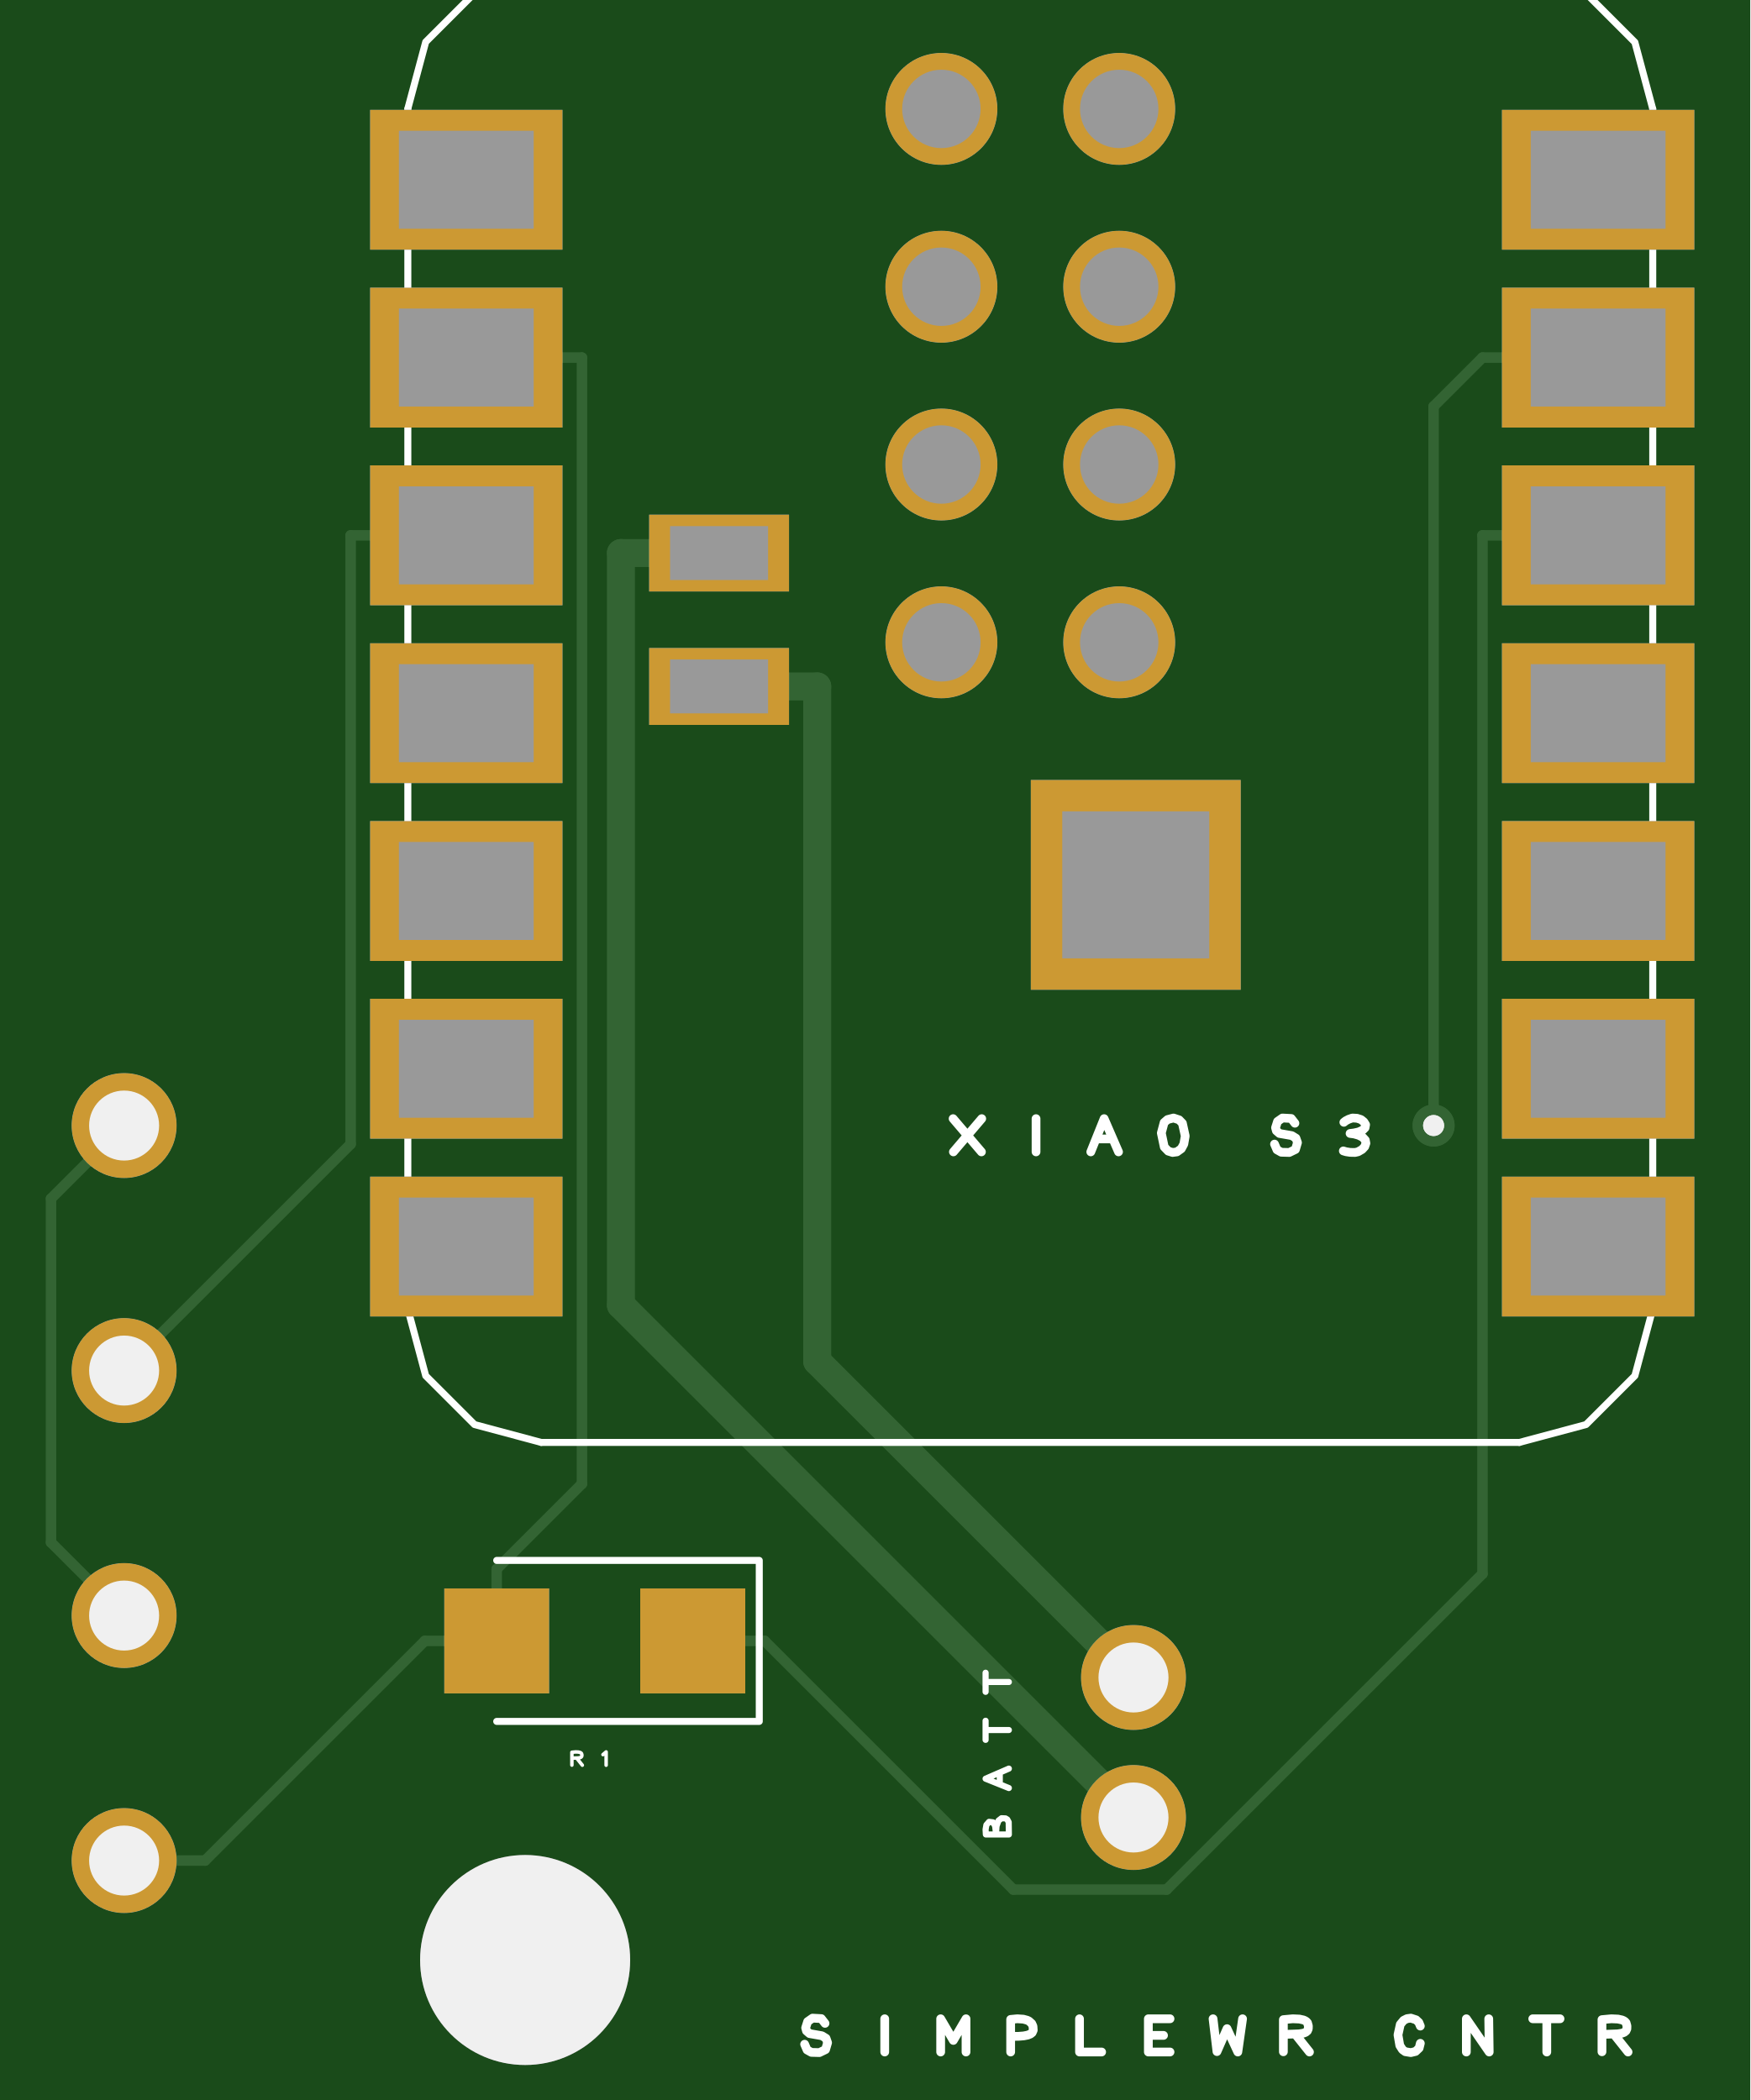
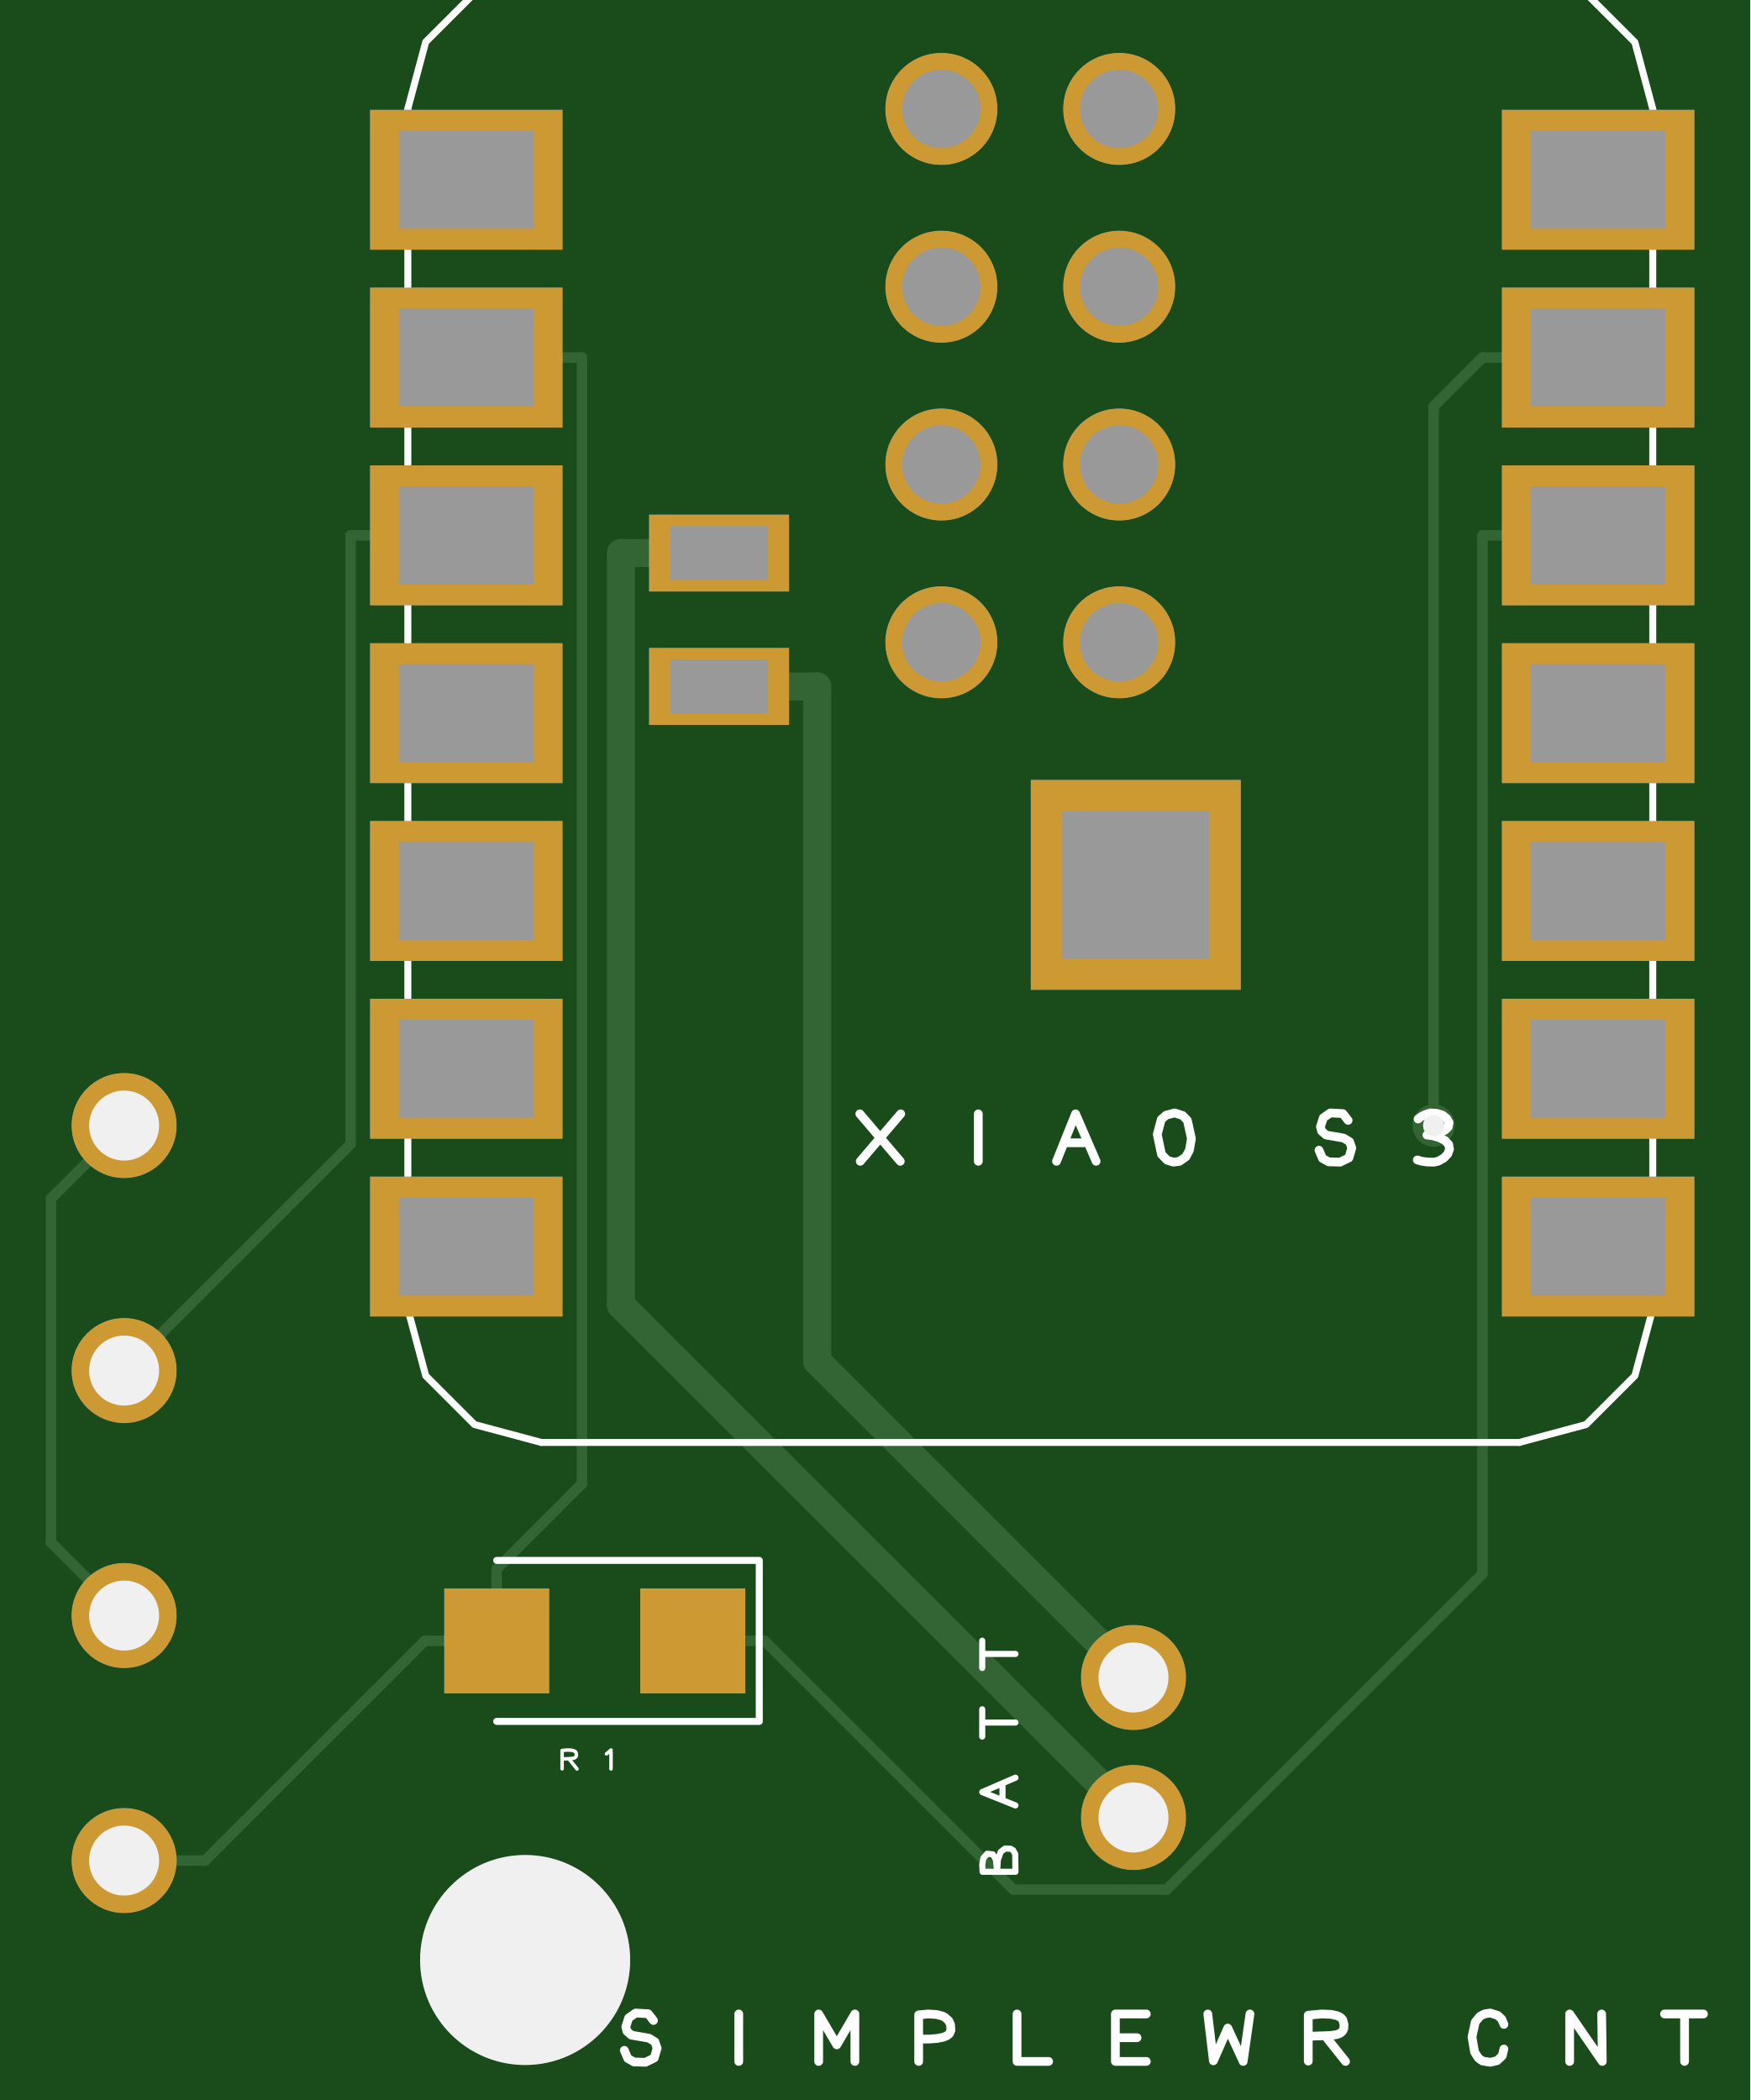
- <svg xmlns="http://www.w3.org/2000/svg" xmlns:xlink="http://www.w3.org/1999/xlink" version="1.1" stroke-linecap="round" stroke-linejoin="round" stroke-width="0" fill-rule="evenodd" clip-rule="evenodd" id="atb9Az3GO4JO_top" viewBox="-12500 -15000 25000 30000" width="25mm" height="30mm">
+ <svg xmlns="http://www.w3.org/2000/svg" xmlns:xlink="http://www.w3.org/1999/xlink" version="1.1" stroke-linecap="round" stroke-linejoin="round" stroke-width="0" fill-rule="evenodd" clip-rule="evenodd" id="u2QLtjEKw5u5_top" viewBox="-12500 -15000 25000 30000" width="25mm" height="30mm">
  <defs>
-     <style>.atb9Az3GO4JO_fr4 {color: #666666;}
- .atb9Az3GO4JO_cu {color: #cccccc;}
- .atb9Az3GO4JO_cf {color: #cc9933;}
- .atb9Az3GO4JO_sm {color: #004200; opacity: 0.749;}
- .atb9Az3GO4JO_ss {color: #ffffff;}
- .atb9Az3GO4JO_sp {color: #999999;}
- .atb9Az3GO4JO_out {color: #000000;}</style>
-     <circle cx="0" cy="0" r="750" id="WENMglTqkWst_pad-14" />
-     <rect x="-750" y="-750" width="1500" height="1500" id="WENMglTqkWst_pad-16" />
-     <rect x="-1375" y="-1000" width="2750" height="2000" id="WENMglTqkWst_pad-19" />
-     <rect x="-1000" y="-550" width="2000" height="1100" id="WENMglTqkWst_pad-21" />
-     <circle cx="0" cy="0" r="800" id="WENMglTqkWst_pad-23" />
-     <rect x="-1500" y="-1500" width="3000" height="3000" id="WENMglTqkWst_pad-25" />
-     <circle cx="0" cy="0" r="300" id="WENMglTqkWst_pad-27" />
-     <circle cx="0" cy="0" r="1500" id="kIKgDFklBN5E_pad-12" />
-     <circle cx="0" cy="0" r="750" id="kIKgDFklBN5E_pad-14" />
-     <rect x="-750" y="-750" width="1500" height="1500" id="kIKgDFklBN5E_pad-16" />
-     <rect x="-1375" y="-1000" width="2750" height="2000" id="kIKgDFklBN5E_pad-19" />
-     <rect x="-1000" y="-550" width="2000" height="1100" id="kIKgDFklBN5E_pad-21" />
-     <circle cx="0" cy="0" r="800" id="kIKgDFklBN5E_pad-23" />
-     <rect x="-1500" y="-1500" width="3000" height="3000" id="kIKgDFklBN5E_pad-25" />
-     <rect x="-962.5" y="-700" width="1925" height="1400" id="T5TwjckgAkqV_pad-20" />
-     <rect x="-700" y="-385" width="1400" height="770" id="T5TwjckgAkqV_pad-22" />
-     <circle cx="0" cy="0" r="560" id="T5TwjckgAkqV_pad-24" />
-     <rect x="-1050" y="-1050" width="2100" height="2100" id="T5TwjckgAkqV_pad-26" />
-     <circle cx="0" cy="0" r="500" id="Fk80iV_M2shj_pad-10" />
-     <circle cx="0" cy="0" r="150" id="Fk80iV_M2shj_pad-11" />
-     <circle cx="0" cy="0" r="1500" id="wJvcQZVQeCRa_pad-10" />
-     <g id="atb9Az3GO4JO_top_copper">
-       <use xlink:href="#WENMglTqkWst_pad-14" x="3688.563" y="-10964.205" />
-       <use xlink:href="#WENMglTqkWst_pad-14" x="3688.563" y="-8964.205" />
-       <use xlink:href="#WENMglTqkWst_pad-14" x="-10727.385" y="-11579.454" />
-       <use xlink:href="#WENMglTqkWst_pad-14" x="-10727.385" y="-8079.454" />
-       <use xlink:href="#WENMglTqkWst_pad-14" x="-10727.385" y="-4579.454" />
-       <use xlink:href="#WENMglTqkWst_pad-14" x="-10727.385" y="-1079.454" />
-       <use xlink:href="#WENMglTqkWst_pad-16" x="-2605.995" y="-8441.524" />
-       <use xlink:href="#WENMglTqkWst_pad-16" x="-5405.995" y="-8441.524" />
-       <use xlink:href="#WENMglTqkWst_pad-19" x="-5840.228" y="12432" />
-       <use xlink:href="#WENMglTqkWst_pad-19" x="-5840.228" y="9892" />
-       <use xlink:href="#WENMglTqkWst_pad-19" x="-5840.228" y="7352" />
-       <use xlink:href="#WENMglTqkWst_pad-19" x="-5840.228" y="4812" />
-       <use xlink:href="#WENMglTqkWst_pad-19" x="-5840.228" y="2272" />
-       <use xlink:href="#WENMglTqkWst_pad-19" x="-5840.228" y="-268" />
-       <use xlink:href="#WENMglTqkWst_pad-19" x="-5840.228" y="-2808" />
-       <use xlink:href="#WENMglTqkWst_pad-19" x="10324.772" y="-2808" />
-       <use xlink:href="#WENMglTqkWst_pad-19" x="10324.772" y="-268" />
-       <use xlink:href="#WENMglTqkWst_pad-19" x="10324.772" y="2272" />
-       <use xlink:href="#WENMglTqkWst_pad-19" x="10324.772" y="4812" />
-       <use xlink:href="#WENMglTqkWst_pad-19" x="10324.772" y="7352" />
-       <use xlink:href="#WENMglTqkWst_pad-19" x="10324.772" y="9892" />
-       <use xlink:href="#WENMglTqkWst_pad-19" x="10324.772" y="12432" />
-       <use xlink:href="#WENMglTqkWst_pad-21" x="-2230.228" y="5194" />
-       <use xlink:href="#WENMglTqkWst_pad-21" x="-2230.228" y="7099" />
-       <use xlink:href="#WENMglTqkWst_pad-23" x="944.772" y="13444" />
-       <use xlink:href="#WENMglTqkWst_pad-23" x="3484.772" y="13444" />
-       <use xlink:href="#WENMglTqkWst_pad-23" x="944.772" y="10904" />
-       <use xlink:href="#WENMglTqkWst_pad-23" x="3484.772" y="10904" />
-       <use xlink:href="#WENMglTqkWst_pad-23" x="944.772" y="8364" />
-       <use xlink:href="#WENMglTqkWst_pad-23" x="3484.772" y="8364" />
-       <use xlink:href="#WENMglTqkWst_pad-23" x="944.772" y="5824" />
-       <use xlink:href="#WENMglTqkWst_pad-23" x="3484.772" y="5824" />
-       <use xlink:href="#WENMglTqkWst_pad-25" x="3721.136" y="2359" />
+     <style>.u2QLtjEKw5u5_fr4 {color: #666666;}
+ .u2QLtjEKw5u5_cu {color: #cccccc;}
+ .u2QLtjEKw5u5_cf {color: #cc9933;}
+ .u2QLtjEKw5u5_sm {color: #004200; opacity: 0.749;}
+ .u2QLtjEKw5u5_ss {color: #ffffff;}
+ .u2QLtjEKw5u5_sp {color: #999999;}
+ .u2QLtjEKw5u5_out {color: #000000;}</style>
+     <circle cx="0" cy="0" r="750" id="wFVFtwwB4r-s_pad-13" />
+     <rect x="-750" y="-750" width="1500" height="1500" id="wFVFtwwB4r-s_pad-15" />
+     <rect x="-1375" y="-1000" width="2750" height="2000" id="wFVFtwwB4r-s_pad-18" />
+     <rect x="-1000" y="-550" width="2000" height="1100" id="wFVFtwwB4r-s_pad-20" />
+     <circle cx="0" cy="0" r="800" id="wFVFtwwB4r-s_pad-22" />
+     <rect x="-1500" y="-1500" width="3000" height="3000" id="wFVFtwwB4r-s_pad-24" />
+     <circle cx="0" cy="0" r="300" id="wFVFtwwB4r-s_pad-26" />
+     <circle cx="0" cy="0" r="1500" id="PUC3PnUw-jCm_pad-12" />
+     <circle cx="0" cy="0" r="750" id="PUC3PnUw-jCm_pad-14" />
+     <rect x="-750" y="-750" width="1500" height="1500" id="PUC3PnUw-jCm_pad-16" />
+     <rect x="-1375" y="-1000" width="2750" height="2000" id="PUC3PnUw-jCm_pad-19" />
+     <rect x="-1000" y="-550" width="2000" height="1100" id="PUC3PnUw-jCm_pad-21" />
+     <circle cx="0" cy="0" r="800" id="PUC3PnUw-jCm_pad-23" />
+     <rect x="-1500" y="-1500" width="3000" height="3000" id="PUC3PnUw-jCm_pad-25" />
+     <rect x="-962.5" y="-700" width="1925" height="1400" id="RJ8xeMrfjgAj_pad-19" />
+     <rect x="-700" y="-385" width="1400" height="770" id="RJ8xeMrfjgAj_pad-21" />
+     <circle cx="0" cy="0" r="560" id="RJ8xeMrfjgAj_pad-23" />
+     <rect x="-1050" y="-1050" width="2100" height="2100" id="RJ8xeMrfjgAj_pad-25" />
+     <circle cx="0" cy="0" r="500" id="bNzyMEdVSZCp_pad-10" />
+     <circle cx="0" cy="0" r="150" id="bNzyMEdVSZCp_pad-11" />
+     <circle cx="0" cy="0" r="1500" id="tWAmoZn4Am47_pad-10" />
+     <g id="u2QLtjEKw5u5_top_copper">
+       <use xlink:href="#wFVFtwwB4r-s_pad-13" x="3688.563" y="-10964.205" />
+       <use xlink:href="#wFVFtwwB4r-s_pad-13" x="3688.563" y="-8964.205" />
+       <use xlink:href="#wFVFtwwB4r-s_pad-13" x="-10727.385" y="-11579.454" />
+       <use xlink:href="#wFVFtwwB4r-s_pad-13" x="-10727.385" y="-8079.454" />
+       <use xlink:href="#wFVFtwwB4r-s_pad-13" x="-10727.385" y="-4579.454" />
+       <use xlink:href="#wFVFtwwB4r-s_pad-13" x="-10727.385" y="-1079.454" />
+       <use xlink:href="#wFVFtwwB4r-s_pad-15" x="-2605.995" y="-8441.524" />
+       <use xlink:href="#wFVFtwwB4r-s_pad-15" x="-5405.995" y="-8441.524" />
+       <use xlink:href="#wFVFtwwB4r-s_pad-18" x="-5840.228" y="12432" />
+       <use xlink:href="#wFVFtwwB4r-s_pad-18" x="-5840.228" y="9892" />
+       <use xlink:href="#wFVFtwwB4r-s_pad-18" x="-5840.228" y="7352" />
+       <use xlink:href="#wFVFtwwB4r-s_pad-18" x="-5840.228" y="4812" />
+       <use xlink:href="#wFVFtwwB4r-s_pad-18" x="-5840.228" y="2272" />
+       <use xlink:href="#wFVFtwwB4r-s_pad-18" x="-5840.228" y="-268" />
+       <use xlink:href="#wFVFtwwB4r-s_pad-18" x="-5840.228" y="-2808" />
+       <use xlink:href="#wFVFtwwB4r-s_pad-18" x="10324.772" y="-2808" />
+       <use xlink:href="#wFVFtwwB4r-s_pad-18" x="10324.772" y="-268" />
+       <use xlink:href="#wFVFtwwB4r-s_pad-18" x="10324.772" y="2272" />
+       <use xlink:href="#wFVFtwwB4r-s_pad-18" x="10324.772" y="4812" />
+       <use xlink:href="#wFVFtwwB4r-s_pad-18" x="10324.772" y="7352" />
+       <use xlink:href="#wFVFtwwB4r-s_pad-18" x="10324.772" y="9892" />
+       <use xlink:href="#wFVFtwwB4r-s_pad-18" x="10324.772" y="12432" />
+       <use xlink:href="#wFVFtwwB4r-s_pad-20" x="-2230.228" y="5194" />
+       <use xlink:href="#wFVFtwwB4r-s_pad-20" x="-2230.228" y="7099" />
+       <use xlink:href="#wFVFtwwB4r-s_pad-22" x="944.772" y="13444" />
+       <use xlink:href="#wFVFtwwB4r-s_pad-22" x="3484.772" y="13444" />
+       <use xlink:href="#wFVFtwwB4r-s_pad-22" x="944.772" y="10904" />
+       <use xlink:href="#wFVFtwwB4r-s_pad-22" x="3484.772" y="10904" />
+       <use xlink:href="#wFVFtwwB4r-s_pad-22" x="944.772" y="8364" />
+       <use xlink:href="#wFVFtwwB4r-s_pad-22" x="3484.772" y="8364" />
+       <use xlink:href="#wFVFtwwB4r-s_pad-22" x="944.772" y="5824" />
+       <use xlink:href="#wFVFtwwB4r-s_pad-22" x="3484.772" y="5824" />
+       <use xlink:href="#wFVFtwwB4r-s_pad-24" x="3721.136" y="2359" />
      <path d="M -5406 -8441.5 -6432.7 -8441.5" fill="none" stroke-width="150" />
      <path d="M -10727 -11579 -9570.2 -11579" fill="none" stroke-width="150" />
      <path d="M -9570.2 -11579 -6432.7 -8441.5" fill="none" stroke-width="150" />
      <path d="M -2606 -8441.5 -1579.3 -8441.5" fill="none" stroke-width="150" />
      <path d="M 10324.8 7352 8673.1 7352" fill="none" stroke-width="150" />
      <path d="M 8673.1 7352 8673.1 -7483" fill="none" stroke-width="150" />
      <path d="M 8673.1 -7483 4162.3 -11993.8" fill="none" stroke-width="150" />
      <path d="M 4162.3 -11993.8 1973 -11993.8" fill="none" stroke-width="150" />
      <path d="M 1973 -11993.8 -1579.3 -8441.5" fill="none" stroke-width="150" />
      <path d="M 3689 -8964 -828.5 -4446.5" fill="none" stroke-width="400" />
      <path d="M -828.5 -4446.5 -828.5 5194" fill="none" stroke-width="400" />
      <path d="M -2230.2 5194 -828.5 5194" fill="none" stroke-width="400" />
      <path d="M -2230.2 7099 -3631.9 7099" fill="none" stroke-width="400" />
      <path d="M -3631.9 7099 -3631.9 -3643.1" fill="none" stroke-width="400" />
      <path d="M -3631.9 -3643.1 3689 -10964" fill="none" stroke-width="400" />
      <path d="M -5406 -8441.5 -5406 -7414.8" fill="none" stroke-width="150" />
      <path d="M -5840.2 9892 -4188.5 9892" fill="none" stroke-width="150" />
      <path d="M -4188.5 9892 -4188.5 -6197.3" fill="none" stroke-width="150" />
      <path d="M -4188.5 -6197.3 -5406 -7414.8" fill="none" stroke-width="150" />
      <path d="M -5840.2 7352 -7491.9 7352" fill="none" stroke-width="150" />
      <path d="M -10727 -4579 -7491.9 -1343.9" fill="none" stroke-width="150" />
      <path d="M -7491.9 -1343.9 -7491.9 7352" fill="none" stroke-width="150" />
      <path d="M 8673.1 9892 7974.9 9193.8" fill="none" stroke-width="150" />
      <path d="M 7974.9 9193.8 7974.9 -1079" fill="none" stroke-width="150" />
      <path d="M 7974.9 -1079 7974.9 -1079" fill="none" stroke-width="150" />
      <path d="M 10324.8 9892 8673.1 9892" fill="none" stroke-width="150" />
      <path d="M -10727 -1079 -11771.4 -2123.4" fill="none" stroke-width="150" />
      <path d="M -11771.4 -2123.4 -11771.4 -7034.6" fill="none" stroke-width="150" />
      <path d="M -11771.4 -7034.6 -10727 -8079" fill="none" stroke-width="150" />
-       <use xlink:href="#WENMglTqkWst_pad-27" x="7974.9" y="-1079" />
-       <use xlink:href="#WENMglTqkWst_pad-27" x="7974.9" y="-1079" />
-     </g>
-     <g id="atb9Az3GO4JO_top_silkscreen">
-       <path d="M -716.874 -13905.033 -769.671 -13837.234 -894.819 -13830.469 -964.964 -13879.296 -993.602 -13968.877 -981.741 -14013.109 -937.362 -14051.315 -761.504 -14082.123 -702.343 -14118.539 -680.39 -14181.527 -709.308 -14280.039 -797.632 -14322.85 -911.195 -14319.663 -973.302 -14284.927 -1008.173 -14203.234 M 135.718 -13839.697 135.718 -14314.279 M 934.737 -14314.279 934.737 -13839.697 1115.719 -14148.744 1296.7 -13839.697 1296.7 -14314.279 M 1934.39 -14314.279 1934.39 -13848.653 2029.928 -13839.697 2115.394 -13845.295 2170.968 -13860.36 2195.815 -13872.536 2235.446 -13908.25 2253.057 -13946.61 2257.047 -14002.688 2241.254 -14037.943 2216.607 -14057.43 2177.304 -14073.055 2120.463 -14084.26 2043.21 -14090.488 1942.658 -14091.181 M 2917.808 -13839.697 2917.808 -14314.279 3233.629 -14314.279 M 3901.055 -13839.697 3901.055 -14314.279 M 3901.055 -13839.697 4210.382 -13839.697 M 3901.055 -14076.987 4117.584 -14076.987 M 3901.055 -14314.279 4210.382 -14314.279 M 4825 -13839.697 4880.859 -14308.264 5024.639 -13981.019 5178.679 -14314.279 5246.436 -13839.697 M 5829.438 -14310.878 5829.438 -13851.989 5963.989 -13839.697 6058.427 -13843.807 6115.396 -13856.435 6139.351 -13866.73 6159.066 -13880.13 6173.631 -13896.972 6186.474 -13942.643 6185.269 -13983.145 6172.124 -14012.472 6148.532 -14032.563 6115.986 -14045.359 6053.637 -14055.117 5838.357 -14062.739 M 6017.138 -14082.114 6201.998 -14314.279 M 7785.338 -13943.893 7763.898 -13891.637 7724.567 -13854.639 7650.081 -13830.469 7595.039 -13837.85 7546.534 -13862.624 7499.17 -13919.802 7466.099 -14069.891 7492.051 -14220.77 7530.767 -14281.528 7571.018 -14309.961 7649.433 -14322.85 7717.771 -14306.375 7768.371 -14258.299 7785.338 -14190.446 M 8442.51 -14314.279 8442.51 -13839.697 8768.927 -14314.279 8762.522 -13839.697 M 9391.064 -13839.697 9780.372 -13839.697 M 9591.499 -13839.697 9591.499 -14314.279 M 10379.438 -14310.878 10379.438 -13851.989 10513.989 -13839.697 10608.427 -13843.807 10665.396 -13856.435 10689.351 -13866.73 10709.066 -13880.13 10723.631 -13896.972 10736.474 -13942.643 10735.269 -13983.145 10722.124 -14012.472 10698.532 -14032.563 10665.986 -14045.359 10603.637 -14055.117 10388.357 -14062.739 M 10567.138 -14082.114 10751.998 -14314.279" fill="none" stroke-width="125" />
-       <path d="M 1908.558 -11206.862 1580.25 -11206.862 1576.351 -11135.621 1587.816 -11070.387 1626.294 -11026.437 1682.551 -11033.275 1712.655 -11084.989 1725.573 -11196.688 1732.386 -11088.08 1760.817 -11008.455 1804.526 -10974.543 1861.053 -10977.329 1886.025 -10992.594 1906.318 -11030.666 1908.558 -11206.862 M 1908.558 -10543.352 1576.351 -10410.017 1908.558 -10266.052 M 1778.978 -10476.107 1778.978 -10339.767 M 1576.351 -9854.96 1576.351 -9582.445 M 1576.351 -9714.656 1908.558 -9714.656 M 1576.351 -9168.96 1576.351 -8896.445 M 1576.351 -9028.656 1908.558 -9028.656" fill="none" stroke-width="87.5" />
-       <path d="M -14266.66 -7344.217 -14303.239 -7359.225 -14329.138 -7386.757 -14346.057 -7438.897 -14340.89 -7477.426 -14323.549 -7511.38 -14283.524 -7544.535 -14178.462 -7567.685 -14072.847 -7549.518 -14030.316 -7522.417 -14010.413 -7494.241 -14001.39 -7439.351 -14012.923 -7391.514 -14046.576 -7356.094 -14094.073 -7344.217 M -14001.39 -6776.68 -14014.937 -6820.223 -14056.154 -6860.026 -14196.052 -6889.46 -14300.76 -6861.423 -14330.583 -6827.024 -14346.057 -6767.464 -14327.482 -6711.389 -14293.534 -6678.558 -14165.991 -6650.441 -14085.47 -6664.434 -14038.933 -6689.37 -14007.235 -6733.662 -14001.39 -6776.68 M -14007.39 -6198.197 -14339.597 -6198.197 -14007.39 -5969.705 -14339.597 -5974.188 M -14007.39 -5512.197 -14339.597 -5512.197 -14007.39 -5283.705 -14339.597 -5288.188" fill="none" stroke-width="87.5" />
+       <use xlink:href="#wFVFtwwB4r-s_pad-26" x="7974.9" y="-1079" />
+       <use xlink:href="#wFVFtwwB4r-s_pad-26" x="7974.9" y="-1079" />
+     </g>
+     <g id="u2QLtjEKw5u5_top_silkscreen">
+       <path d="M -3166.963 -13864.333 -3242.387 -13767.477 -3421.17 -13757.813 -3521.377 -13827.565 -3562.288 -13955.539 -3545.344 -14018.727 -3481.946 -14073.307 -3230.72 -14117.318 -3146.204 -14169.342 -3114.843 -14259.324 -3156.154 -14400.055 -3282.332 -14461.214 -3444.564 -14456.661 -3533.289 -14407.038 -3583.105 -14290.334 M -1948.974 -13770.996 -1948.974 -14448.97 M -807.519 -14448.97 -807.519 -13770.996 -548.973 -14212.492 -290.429 -13770.996 -290.429 -14448.97 M 620.557 -14448.97 620.557 -13783.79 757.04 -13770.996 879.134 -13778.993 958.525 -13800.514 994.022 -13817.908 1050.637 -13868.929 1075.796 -13923.728 1081.496 -14003.84 1058.934 -14054.205 1023.724 -14082.043 967.577 -14104.365 886.375 -14120.372 776.014 -14129.268 632.368 -14130.258 M 2025.44 -13770.996 2025.44 -14448.97 2476.613 -14448.97 M 3430.078 -13770.996 3430.078 -14448.97 M 3430.078 -13770.996 3871.974 -13770.996 M 3430.078 -14109.981 3739.405 -14109.981 M 3430.078 -14448.97 3871.974 -14448.97 M 4750 -13770.996 4829.799 -14440.377 5035.198 -13972.884 5255.255 -14448.97 5352.052 -13770.996 M 6184.912 -14444.112 6184.912 -13788.556 6377.127 -13770.996 6512.038 -13776.867 6593.423 -13794.907 6627.644 -13809.614 6655.809 -13828.757 6676.616 -13852.817 6694.963 -13918.061 6693.241 -13975.921 6674.463 -14017.817 6640.76 -14046.518 6594.265 -14064.799 6505.195 -14078.739 6197.653 -14089.627 M 6453.054 -14117.306 6717.14 -14448.97 M 8979.054 -13919.847 8948.425 -13845.196 8892.238 -13792.341 8785.83 -13757.813 8707.199 -13768.357 8637.906 -13803.748 8570.243 -13885.432 8522.998 -14099.844 8560.073 -14315.385 8615.381 -14402.183 8672.883 -14442.801 8784.904 -14461.214 8882.53 -14437.679 8954.816 -14368.999 8979.054 -14272.065 M 9917.871 -14448.97 9917.871 -13770.996 10384.181 -14448.97 10375.031 -13770.996 M 11272.949 -13770.996 11829.103 -13770.996 M 11559.284 -13770.996 11559.284 -14448.97 M 12684.912 -14444.112 12684.912 -13788.556 12877.127 -13770.996 13012.038 -13776.867 13093.423 -13794.907 13127.644 -13809.614 13155.809 -13828.757 13176.616 -13852.817 13194.963 -13918.061 13193.241 -13975.921 13174.463 -14017.817 13140.76 -14046.518 13094.265 -14064.799 13005.195 -14078.739 12697.653 -14089.627 M 12953.054 -14117.306 13217.14 -14448.97" fill="none" stroke-width="125" />
+       <path d="M 2002.842 -11739.43 1533.83 -11739.43 1528.26 -11637.656 1544.639 -11544.465 1599.607 -11481.68 1679.974 -11491.448 1722.979 -11565.325 1741.435 -11724.896 1751.167 -11569.741 1791.782 -11455.991 1854.224 -11407.544 1934.977 -11411.525 1970.651 -11433.332 1999.642 -11487.72 2002.842 -11739.43 M 2002.842 -10791.558 1528.26 -10601.08 2002.842 -10395.415 M 1817.728 -10695.493 1817.728 -10500.722 M 1528.26 -9808.141 1528.26 -9418.833 M 1528.26 -9607.706 2002.842 -9607.706 M 1528.26 -8828.141 1528.26 -8438.833 M 1528.26 -8627.706 2002.842 -8627.706" fill="none" stroke-width="87.5" />
+       <path d="M -14283.492 -7779.116 -14335.748 -7800.556 -14372.747 -7839.887 -14396.916 -7914.373 -14389.535 -7969.414 -14364.762 -8017.919 -14307.583 -8065.284 -14157.494 -8098.355 -14006.616 -8072.403 -13945.857 -8033.687 -13917.425 -7993.436 -13904.535 -7915.021 -13921.01 -7846.683 -13969.086 -7796.082 -14036.94 -7779.116 M -13904.535 -6968.349 -13923.888 -7030.553 -13982.77 -7087.414 -14182.624 -7129.463 -14332.207 -7089.41 -14374.811 -7040.269 -14396.916 -6955.183 -14370.381 -6875.076 -14321.883 -6828.174 -14139.679 -6788.008 -14024.648 -6807.997 -13958.168 -6843.62 -13912.884 -6906.895 -13904.535 -6968.349 M -13913.106 -6141.944 -14387.688 -6141.944 -13913.106 -5815.527 -14387.688 -5821.932 M -13913.106 -5161.944 -14387.688 -5161.944 -13913.106 -4835.527 -14387.688 -4841.932" fill="none" stroke-width="87.5" />
      <path d="M -5405.995 -9591.524 -1655.995 -9591.524 -1655.995 -7291.524 -5405.995 -7291.524" fill="none" stroke-width="100" />
-       <path d="M -4332.219 -10215.875 -4332.219 -10032.32 -4278.399 -10027.403 -4240.624 -10029.047 -4217.836 -10034.098 -4208.254 -10038.216 -4200.368 -10043.576 -4194.542 -10050.313 -4189.405 -10068.581 -4189.887 -10084.782 -4195.145 -10096.513 -4204.582 -10104.549 -4217.6 -10109.668 -4242.54 -10113.571 -4328.652 -10116.619 M -4257.139 -10124.37 -4183.195 -10217.235 M -3888.275 -10065.89 -3843.139 -10027.403 -3843.139 -10217.234" fill="none" stroke-width="50" />
-       <path d="M 1112.46 -980.697 1516.9 -1455.279 M 1521.249 -980.697 1116.808 -1455.279 M 2296.854 -980.697 2296.854 -1455.279 M 3078.783 -1455.279 3269.261 -980.697 3474.926 -1455.279 M 3174.848 -1270.165 3369.62 -1270.165 M 4247.241 -1463.85 4185.037 -1444.497 4128.176 -1385.616 4086.126 -1185.761 4126.18 -1036.178 4175.321 -993.574 4260.407 -971.469 4340.514 -998.004 4387.416 -1046.502 4427.582 -1228.706 4407.592 -1343.737 4371.969 -1410.217 4308.695 -1455.501 4247.241 -1463.85 M 5994.262 -1046.033 5941.465 -978.234 5816.317 -971.469 5746.172 -1020.295 5717.534 -1109.877 5729.395 -1154.109 5773.774 -1192.315 5949.632 -1223.123 6008.793 -1259.539 6030.746 -1322.527 6001.828 -1421.038 5913.504 -1463.85 5799.941 -1460.663 5737.834 -1425.927 5702.963 -1344.234 M 6693.26 -1032.551 6719.544 -1011.943 6761.433 -989.864 6814.822 -971.469 6880.529 -975.143 6938.025 -993.544 6979.094 -1026.663 7003.735 -1067.144 6995.521 -1111.304 6962.666 -1144.424 6905.17 -1170.184 6839.461 -1184.904 6781.967 -1192.264 6839.461 -1199.624 6905.17 -1218.024 6962.666 -1247.464 6999.628 -1287.945 7007.841 -1332.105 6991.414 -1379.946 6954.453 -1420.425 6896.956 -1453.546 6853.424 -1463.85 6782.788 -1462.378 6725.293 -1453.546 6685.868 -1441.77" fill="none" stroke-width="125" />
+       <path d="M -4472.03 -10269.169 -4472.03 -10006.946 -4395.144 -9999.922 -4341.179 -10002.271 -4308.625 -10009.487 -4294.937 -10015.369 -4283.671 -10023.027 -4275.348 -10032.651 -4268.009 -10058.748 -4268.698 -10081.892 -4276.209 -10098.651 -4289.691 -10110.131 -4308.289 -10117.443 -4343.917 -10123.019 -4466.933 -10127.375 M -4364.773 -10138.446 -4259.139 -10271.112 M -3837.824 -10054.904 -3773.344 -9999.922 -3773.344 -10271.11" fill="none" stroke-width="50" />
+       <path d="M -219.83 -911.996 357.941 -1589.97 M 364.155 -911.996 -213.618 -1589.97 M 1472.162 -911.996 1472.162 -1589.97 M 2589.203 -1589.97 2861.315 -911.996 3155.122 -1589.97 M 2726.439 -1325.521 3004.684 -1325.521 M 4258.429 -1602.214 4169.566 -1574.567 4088.336 -1490.451 4028.265 -1204.945 4085.484 -991.255 4155.686 -930.392 4277.237 -898.813 4391.676 -936.72 4458.679 -1006.003 4516.059 -1266.294 4487.502 -1430.624 4436.612 -1525.596 4346.22 -1590.287 4258.429 -1602.214 M 6754.173 -1005.333 6678.749 -908.477 6499.966 -898.813 6399.759 -968.565 6358.848 -1096.539 6375.792 -1159.727 6439.19 -1214.307 6690.416 -1258.318 6774.932 -1310.342 6806.293 -1400.324 6764.982 -1541.055 6638.804 -1602.214 6476.572 -1597.661 6387.847 -1548.038 6338.031 -1431.334 M 7752.742 -986.073 7790.29 -956.633 7850.132 -925.091 7926.401 -898.813 8020.269 -904.062 8102.406 -930.348 8161.076 -977.662 8196.277 -1035.491 8184.543 -1098.577 8137.608 -1145.892 8055.47 -1182.692 7961.6 -1203.72 7879.466 -1214.235 7961.6 -1224.749 8055.47 -1251.035 8137.608 -1293.092 8190.41 -1350.922 8202.143 -1414.007 8178.676 -1482.351 8125.874 -1540.179 8043.736 -1587.494 7981.548 -1602.214 7880.639 -1600.111 7798.503 -1587.494 7742.182 -1570.671" fill="none" stroke-width="125" />
      <path d="M -6675.228 -3701 -6675.228 13444" fill="none" stroke-width="100" />
      <path d="M -4770.228 -5606 9199.772 -5606" fill="none" stroke-width="100" />
      <path d="M -2280.228 15349 -2276.5 16359.272" fill="none" stroke-width="100" />
      <path d="M -1776.5 16859 6218.772 16859" fill="none" stroke-width="100" />
      <path d="M 6718.772 16359 6718.772 15349" fill="none" stroke-width="100" />
      <path d="M 9199.772 15349 -4770.228 15349" fill="none" stroke-width="100" />
      <path d="M 11104.772 -3701 11104.772 13444" fill="none" stroke-width="100" />
      <path d="M -6675.228 13448 -6420.006 14400.5 -5722.728 15097.778 -4770.228 15353" fill="none" stroke-width="100" />
      <path d="M -4770.228 -5606 -5722.728 -5350.778 -6420.006 -4653.5 -6675.228 -3701" fill="none" stroke-width="100" />
      <path d="M -2276.5 16359.272 -1776.5 16859" fill="none" stroke-width="100" />
      <path d="M 6218.772 16859 6718.772 16359" fill="none" stroke-width="100" />
      <path d="M 9199.772 15349 10152.272 15093.778 10849.55 14396.5 11104.772 13444" fill="none" stroke-width="100" />
      <path d="M 11104.772 -3701 10849.55 -4653.5 10152.272 -5350.778 9199.772 -5606" fill="none" stroke-width="100" />
    </g>
-     <g id="atb9Az3GO4JO_top_soldermask">
-       <use xlink:href="#kIKgDFklBN5E_pad-12" x="-5000" y="-13000" />
-       <use xlink:href="#kIKgDFklBN5E_pad-14" x="3688.563" y="-10964.205" />
-       <use xlink:href="#kIKgDFklBN5E_pad-14" x="3688.563" y="-8964.205" />
-       <use xlink:href="#kIKgDFklBN5E_pad-14" x="-10727.385" y="-11579.454" />
-       <use xlink:href="#kIKgDFklBN5E_pad-14" x="-10727.385" y="-8079.454" />
-       <use xlink:href="#kIKgDFklBN5E_pad-14" x="-10727.385" y="-4579.454" />
-       <use xlink:href="#kIKgDFklBN5E_pad-14" x="-10727.385" y="-1079.454" />
-       <use xlink:href="#kIKgDFklBN5E_pad-16" x="-2605.995" y="-8441.524" />
-       <use xlink:href="#kIKgDFklBN5E_pad-16" x="-5405.995" y="-8441.524" />
-       <use xlink:href="#kIKgDFklBN5E_pad-19" x="-5840.228" y="12432" />
-       <use xlink:href="#kIKgDFklBN5E_pad-19" x="-5840.228" y="9892" />
-       <use xlink:href="#kIKgDFklBN5E_pad-19" x="-5840.228" y="7352" />
-       <use xlink:href="#kIKgDFklBN5E_pad-19" x="-5840.228" y="4812" />
-       <use xlink:href="#kIKgDFklBN5E_pad-19" x="-5840.228" y="2272" />
-       <use xlink:href="#kIKgDFklBN5E_pad-19" x="-5840.228" y="-268" />
-       <use xlink:href="#kIKgDFklBN5E_pad-19" x="-5840.228" y="-2808" />
-       <use xlink:href="#kIKgDFklBN5E_pad-19" x="10324.772" y="-2808" />
-       <use xlink:href="#kIKgDFklBN5E_pad-19" x="10324.772" y="-268" />
-       <use xlink:href="#kIKgDFklBN5E_pad-19" x="10324.772" y="2272" />
-       <use xlink:href="#kIKgDFklBN5E_pad-19" x="10324.772" y="4812" />
-       <use xlink:href="#kIKgDFklBN5E_pad-19" x="10324.772" y="7352" />
-       <use xlink:href="#kIKgDFklBN5E_pad-19" x="10324.772" y="9892" />
-       <use xlink:href="#kIKgDFklBN5E_pad-19" x="10324.772" y="12432" />
-       <use xlink:href="#kIKgDFklBN5E_pad-21" x="-2230.228" y="5194" />
-       <use xlink:href="#kIKgDFklBN5E_pad-21" x="-2230.228" y="7099" />
-       <use xlink:href="#kIKgDFklBN5E_pad-23" x="944.772" y="13444" />
-       <use xlink:href="#kIKgDFklBN5E_pad-23" x="3484.772" y="13444" />
-       <use xlink:href="#kIKgDFklBN5E_pad-23" x="944.772" y="10904" />
-       <use xlink:href="#kIKgDFklBN5E_pad-23" x="3484.772" y="10904" />
-       <use xlink:href="#kIKgDFklBN5E_pad-23" x="944.772" y="8364" />
-       <use xlink:href="#kIKgDFklBN5E_pad-23" x="3484.772" y="8364" />
-       <use xlink:href="#kIKgDFklBN5E_pad-23" x="944.772" y="5824" />
-       <use xlink:href="#kIKgDFklBN5E_pad-23" x="3484.772" y="5824" />
-       <use xlink:href="#kIKgDFklBN5E_pad-25" x="3721.136" y="2359" />
-     </g>
-     <g id="atb9Az3GO4JO_top_solderpaste">
-       <use xlink:href="#T5TwjckgAkqV_pad-20" x="-5840.228" y="12432" />
-       <use xlink:href="#T5TwjckgAkqV_pad-20" x="-5840.228" y="9892" />
-       <use xlink:href="#T5TwjckgAkqV_pad-20" x="-5840.228" y="7352" />
-       <use xlink:href="#T5TwjckgAkqV_pad-20" x="-5840.228" y="4812" />
-       <use xlink:href="#T5TwjckgAkqV_pad-20" x="-5840.228" y="2272" />
-       <use xlink:href="#T5TwjckgAkqV_pad-20" x="-5840.228" y="-268" />
-       <use xlink:href="#T5TwjckgAkqV_pad-20" x="-5840.228" y="-2808" />
-       <use xlink:href="#T5TwjckgAkqV_pad-20" x="10324.772" y="-2808" />
-       <use xlink:href="#T5TwjckgAkqV_pad-20" x="10324.772" y="-268" />
-       <use xlink:href="#T5TwjckgAkqV_pad-20" x="10324.772" y="2272" />
-       <use xlink:href="#T5TwjckgAkqV_pad-20" x="10324.772" y="4812" />
-       <use xlink:href="#T5TwjckgAkqV_pad-20" x="10324.772" y="7352" />
-       <use xlink:href="#T5TwjckgAkqV_pad-20" x="10324.772" y="9892" />
-       <use xlink:href="#T5TwjckgAkqV_pad-20" x="10324.772" y="12432" />
-       <use xlink:href="#T5TwjckgAkqV_pad-22" x="-2230.228" y="5194" />
-       <use xlink:href="#T5TwjckgAkqV_pad-22" x="-2230.228" y="7099" />
-       <use xlink:href="#T5TwjckgAkqV_pad-24" x="944.772" y="13444" />
-       <use xlink:href="#T5TwjckgAkqV_pad-24" x="3484.772" y="13444" />
-       <use xlink:href="#T5TwjckgAkqV_pad-24" x="944.772" y="10904" />
-       <use xlink:href="#T5TwjckgAkqV_pad-24" x="3484.772" y="10904" />
-       <use xlink:href="#T5TwjckgAkqV_pad-24" x="944.772" y="8364" />
-       <use xlink:href="#T5TwjckgAkqV_pad-24" x="3484.772" y="8364" />
-       <use xlink:href="#T5TwjckgAkqV_pad-24" x="944.772" y="5824" />
-       <use xlink:href="#T5TwjckgAkqV_pad-24" x="3484.772" y="5824" />
-       <use xlink:href="#T5TwjckgAkqV_pad-26" x="3721.136" y="2359" />
-     </g>
-     <g id="atb9Az3GO4JO_top_drill1">
-       <use xlink:href="#Fk80iV_M2shj_pad-10" x="3688.6" y="-10964.2" />
-       <use xlink:href="#Fk80iV_M2shj_pad-10" x="3688.6" y="-8964.2" />
-       <use xlink:href="#Fk80iV_M2shj_pad-10" x="-10727.4" y="-11579.5" />
-       <use xlink:href="#Fk80iV_M2shj_pad-10" x="-10727.4" y="-8079.5" />
-       <use xlink:href="#Fk80iV_M2shj_pad-10" x="-10727.4" y="-4579.5" />
-       <use xlink:href="#Fk80iV_M2shj_pad-10" x="-10727.4" y="-1079.5" />
-       <use xlink:href="#Fk80iV_M2shj_pad-11" x="7974.9" y="-1079" />
-       <use xlink:href="#Fk80iV_M2shj_pad-11" x="7974.9" y="-1079" />
-     </g>
-     <g id="atb9Az3GO4JO_top_drill2">
-       <use xlink:href="#wJvcQZVQeCRa_pad-10" x="-5000" y="-13000" />
-     </g>
-     <clipPath id="atb9Az3GO4JO_top_outline">
+     <g id="u2QLtjEKw5u5_top_soldermask">
+       <use xlink:href="#PUC3PnUw-jCm_pad-12" x="-5000" y="-13000" />
+       <use xlink:href="#PUC3PnUw-jCm_pad-14" x="3688.563" y="-10964.205" />
+       <use xlink:href="#PUC3PnUw-jCm_pad-14" x="3688.563" y="-8964.205" />
+       <use xlink:href="#PUC3PnUw-jCm_pad-14" x="-10727.385" y="-11579.454" />
+       <use xlink:href="#PUC3PnUw-jCm_pad-14" x="-10727.385" y="-8079.454" />
+       <use xlink:href="#PUC3PnUw-jCm_pad-14" x="-10727.385" y="-4579.454" />
+       <use xlink:href="#PUC3PnUw-jCm_pad-14" x="-10727.385" y="-1079.454" />
+       <use xlink:href="#PUC3PnUw-jCm_pad-16" x="-2605.995" y="-8441.524" />
+       <use xlink:href="#PUC3PnUw-jCm_pad-16" x="-5405.995" y="-8441.524" />
+       <use xlink:href="#PUC3PnUw-jCm_pad-19" x="-5840.228" y="12432" />
+       <use xlink:href="#PUC3PnUw-jCm_pad-19" x="-5840.228" y="9892" />
+       <use xlink:href="#PUC3PnUw-jCm_pad-19" x="-5840.228" y="7352" />
+       <use xlink:href="#PUC3PnUw-jCm_pad-19" x="-5840.228" y="4812" />
+       <use xlink:href="#PUC3PnUw-jCm_pad-19" x="-5840.228" y="2272" />
+       <use xlink:href="#PUC3PnUw-jCm_pad-19" x="-5840.228" y="-268" />
+       <use xlink:href="#PUC3PnUw-jCm_pad-19" x="-5840.228" y="-2808" />
+       <use xlink:href="#PUC3PnUw-jCm_pad-19" x="10324.772" y="-2808" />
+       <use xlink:href="#PUC3PnUw-jCm_pad-19" x="10324.772" y="-268" />
+       <use xlink:href="#PUC3PnUw-jCm_pad-19" x="10324.772" y="2272" />
+       <use xlink:href="#PUC3PnUw-jCm_pad-19" x="10324.772" y="4812" />
+       <use xlink:href="#PUC3PnUw-jCm_pad-19" x="10324.772" y="7352" />
+       <use xlink:href="#PUC3PnUw-jCm_pad-19" x="10324.772" y="9892" />
+       <use xlink:href="#PUC3PnUw-jCm_pad-19" x="10324.772" y="12432" />
+       <use xlink:href="#PUC3PnUw-jCm_pad-21" x="-2230.228" y="5194" />
+       <use xlink:href="#PUC3PnUw-jCm_pad-21" x="-2230.228" y="7099" />
+       <use xlink:href="#PUC3PnUw-jCm_pad-23" x="944.772" y="13444" />
+       <use xlink:href="#PUC3PnUw-jCm_pad-23" x="3484.772" y="13444" />
+       <use xlink:href="#PUC3PnUw-jCm_pad-23" x="944.772" y="10904" />
+       <use xlink:href="#PUC3PnUw-jCm_pad-23" x="3484.772" y="10904" />
+       <use xlink:href="#PUC3PnUw-jCm_pad-23" x="944.772" y="8364" />
+       <use xlink:href="#PUC3PnUw-jCm_pad-23" x="3484.772" y="8364" />
+       <use xlink:href="#PUC3PnUw-jCm_pad-23" x="944.772" y="5824" />
+       <use xlink:href="#PUC3PnUw-jCm_pad-23" x="3484.772" y="5824" />
+       <use xlink:href="#PUC3PnUw-jCm_pad-25" x="3721.136" y="2359" />
+     </g>
+     <g id="u2QLtjEKw5u5_top_solderpaste">
+       <use xlink:href="#RJ8xeMrfjgAj_pad-19" x="-5840.228" y="12432" />
+       <use xlink:href="#RJ8xeMrfjgAj_pad-19" x="-5840.228" y="9892" />
+       <use xlink:href="#RJ8xeMrfjgAj_pad-19" x="-5840.228" y="7352" />
+       <use xlink:href="#RJ8xeMrfjgAj_pad-19" x="-5840.228" y="4812" />
+       <use xlink:href="#RJ8xeMrfjgAj_pad-19" x="-5840.228" y="2272" />
+       <use xlink:href="#RJ8xeMrfjgAj_pad-19" x="-5840.228" y="-268" />
+       <use xlink:href="#RJ8xeMrfjgAj_pad-19" x="-5840.228" y="-2808" />
+       <use xlink:href="#RJ8xeMrfjgAj_pad-19" x="10324.772" y="-2808" />
+       <use xlink:href="#RJ8xeMrfjgAj_pad-19" x="10324.772" y="-268" />
+       <use xlink:href="#RJ8xeMrfjgAj_pad-19" x="10324.772" y="2272" />
+       <use xlink:href="#RJ8xeMrfjgAj_pad-19" x="10324.772" y="4812" />
+       <use xlink:href="#RJ8xeMrfjgAj_pad-19" x="10324.772" y="7352" />
+       <use xlink:href="#RJ8xeMrfjgAj_pad-19" x="10324.772" y="9892" />
+       <use xlink:href="#RJ8xeMrfjgAj_pad-19" x="10324.772" y="12432" />
+       <use xlink:href="#RJ8xeMrfjgAj_pad-21" x="-2230.228" y="5194" />
+       <use xlink:href="#RJ8xeMrfjgAj_pad-21" x="-2230.228" y="7099" />
+       <use xlink:href="#RJ8xeMrfjgAj_pad-23" x="944.772" y="13444" />
+       <use xlink:href="#RJ8xeMrfjgAj_pad-23" x="3484.772" y="13444" />
+       <use xlink:href="#RJ8xeMrfjgAj_pad-23" x="944.772" y="10904" />
+       <use xlink:href="#RJ8xeMrfjgAj_pad-23" x="3484.772" y="10904" />
+       <use xlink:href="#RJ8xeMrfjgAj_pad-23" x="944.772" y="8364" />
+       <use xlink:href="#RJ8xeMrfjgAj_pad-23" x="3484.772" y="8364" />
+       <use xlink:href="#RJ8xeMrfjgAj_pad-23" x="944.772" y="5824" />
+       <use xlink:href="#RJ8xeMrfjgAj_pad-23" x="3484.772" y="5824" />
+       <use xlink:href="#RJ8xeMrfjgAj_pad-25" x="3721.136" y="2359" />
+     </g>
+     <g id="u2QLtjEKw5u5_top_drill1">
+       <use xlink:href="#bNzyMEdVSZCp_pad-10" x="3688.6" y="-10964.2" />
+       <use xlink:href="#bNzyMEdVSZCp_pad-10" x="3688.6" y="-8964.2" />
+       <use xlink:href="#bNzyMEdVSZCp_pad-10" x="-10727.4" y="-11579.5" />
+       <use xlink:href="#bNzyMEdVSZCp_pad-10" x="-10727.4" y="-8079.5" />
+       <use xlink:href="#bNzyMEdVSZCp_pad-10" x="-10727.4" y="-4579.5" />
+       <use xlink:href="#bNzyMEdVSZCp_pad-10" x="-10727.4" y="-1079.5" />
+       <use xlink:href="#bNzyMEdVSZCp_pad-11" x="7974.9" y="-1079" />
+       <use xlink:href="#bNzyMEdVSZCp_pad-11" x="7974.9" y="-1079" />
+     </g>
+     <g id="u2QLtjEKw5u5_top_drill2">
+       <use xlink:href="#tWAmoZn4Am47_pad-10" x="-5000" y="-13000" />
+     </g>
+     <clipPath id="u2QLtjEKw5u5_top_outline">
      <path d="M -12500 -15000 12500 -15000 12500 15000 -12500 15000 -12500 -15000" fill="none" stroke-width="50" />
    </clipPath>
-     <mask id="atb9Az3GO4JO_top_mech-mask">
+     <mask id="u2QLtjEKw5u5_top_mech-mask">
      <g fill="#000" stroke="#000">
        <rect x="-12500" y="-15000" width="25000" height="30000" fill="#fff" />
-         <use xlink:href="#atb9Az3GO4JO_top_drill1" />
-         <use xlink:href="#atb9Az3GO4JO_top_drill2" />
+         <use xlink:href="#u2QLtjEKw5u5_top_drill1" />
+         <use xlink:href="#u2QLtjEKw5u5_top_drill2" />
      </g>
    </mask>
-     <mask id="atb9Az3GO4JO_top_cf-mask">
+     <mask id="u2QLtjEKw5u5_top_cf-mask">
      <g fill="#fff" stroke="#fff">
-         <use xlink:href="#atb9Az3GO4JO_top_soldermask" />
+         <use xlink:href="#u2QLtjEKw5u5_top_soldermask" />
      </g>
    </mask>
-     <mask id="atb9Az3GO4JO_top_sm-mask">
+     <mask id="u2QLtjEKw5u5_top_sm-mask">
      <g fill="#000" stroke="#000">
        <rect x="-12500" y="-15000" width="25000" height="30000" fill="#fff" />
-         <use xlink:href="#atb9Az3GO4JO_top_soldermask" />
+         <use xlink:href="#u2QLtjEKw5u5_top_soldermask" />
      </g>
    </mask>
  </defs>
  <g transform="translate(0,0) scale(1,-1)">
-     <g mask="url(#atb9Az3GO4JO_top_mech-mask)" clip-path="url(#atb9Az3GO4JO_top_outline)">
-       <rect x="-12500" y="-15000" width="25000" height="30000" fill="currentColor" class="atb9Az3GO4JO_fr4" />
-       <use xlink:href="#atb9Az3GO4JO_top_copper" fill="currentColor" stroke="currentColor" class="atb9Az3GO4JO_cu" />
-       <use xlink:href="#atb9Az3GO4JO_top_copper" fill="currentColor" stroke="currentColor" class="atb9Az3GO4JO_cf" mask="url(#atb9Az3GO4JO_top_cf-mask)" />
-       <g mask="url(#atb9Az3GO4JO_top_sm-mask)">
-         <rect x="-12500" y="-15000" width="25000" height="30000" fill="currentColor" class="atb9Az3GO4JO_sm" />
-         <use xlink:href="#atb9Az3GO4JO_top_silkscreen" fill="currentColor" stroke="currentColor" class="atb9Az3GO4JO_ss" />
-       </g>
-       <use xlink:href="#atb9Az3GO4JO_top_solderpaste" fill="currentColor" stroke="currentColor" class="atb9Az3GO4JO_sp" />
+     <g mask="url(#u2QLtjEKw5u5_top_mech-mask)" clip-path="url(#u2QLtjEKw5u5_top_outline)">
+       <rect x="-12500" y="-15000" width="25000" height="30000" fill="currentColor" class="u2QLtjEKw5u5_fr4" />
+       <use xlink:href="#u2QLtjEKw5u5_top_copper" fill="currentColor" stroke="currentColor" class="u2QLtjEKw5u5_cu" />
+       <use xlink:href="#u2QLtjEKw5u5_top_copper" fill="currentColor" stroke="currentColor" class="u2QLtjEKw5u5_cf" mask="url(#u2QLtjEKw5u5_top_cf-mask)" />
+       <g mask="url(#u2QLtjEKw5u5_top_sm-mask)">
+         <rect x="-12500" y="-15000" width="25000" height="30000" fill="currentColor" class="u2QLtjEKw5u5_sm" />
+         <use xlink:href="#u2QLtjEKw5u5_top_silkscreen" fill="currentColor" stroke="currentColor" class="u2QLtjEKw5u5_ss" />
+       </g>
+       <use xlink:href="#u2QLtjEKw5u5_top_solderpaste" fill="currentColor" stroke="currentColor" class="u2QLtjEKw5u5_sp" />
    </g>
  </g>
</svg>
